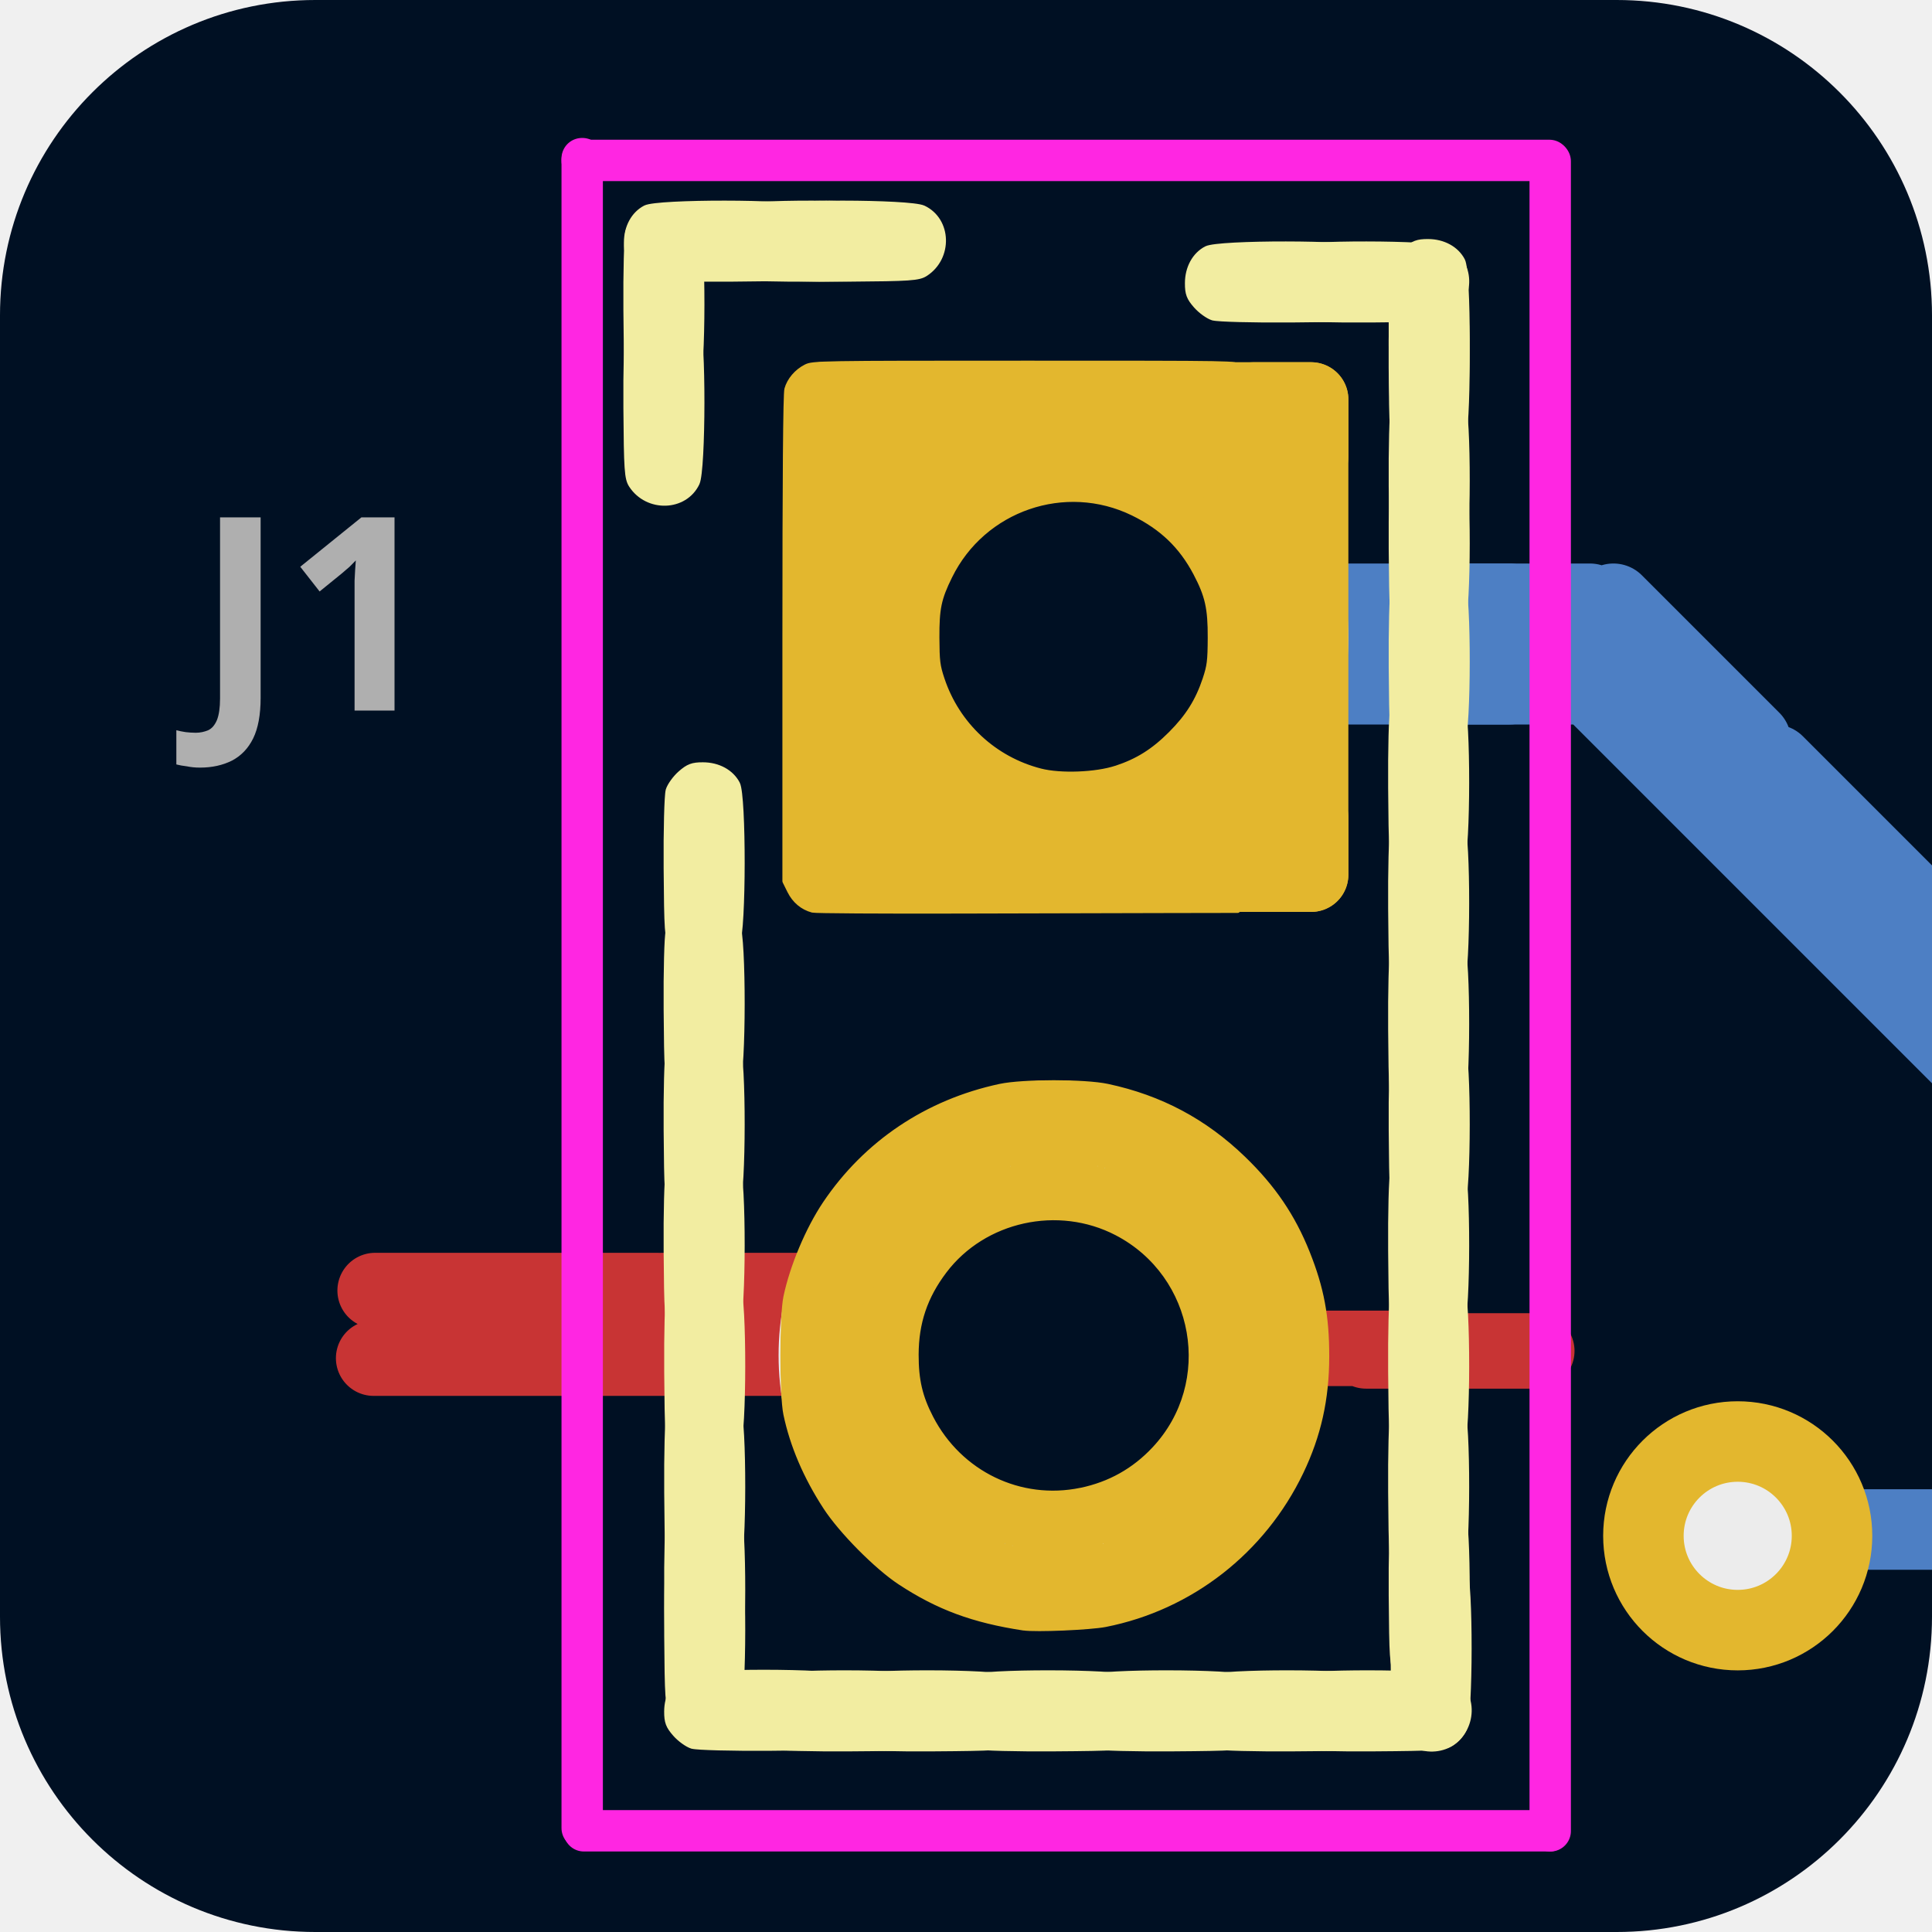
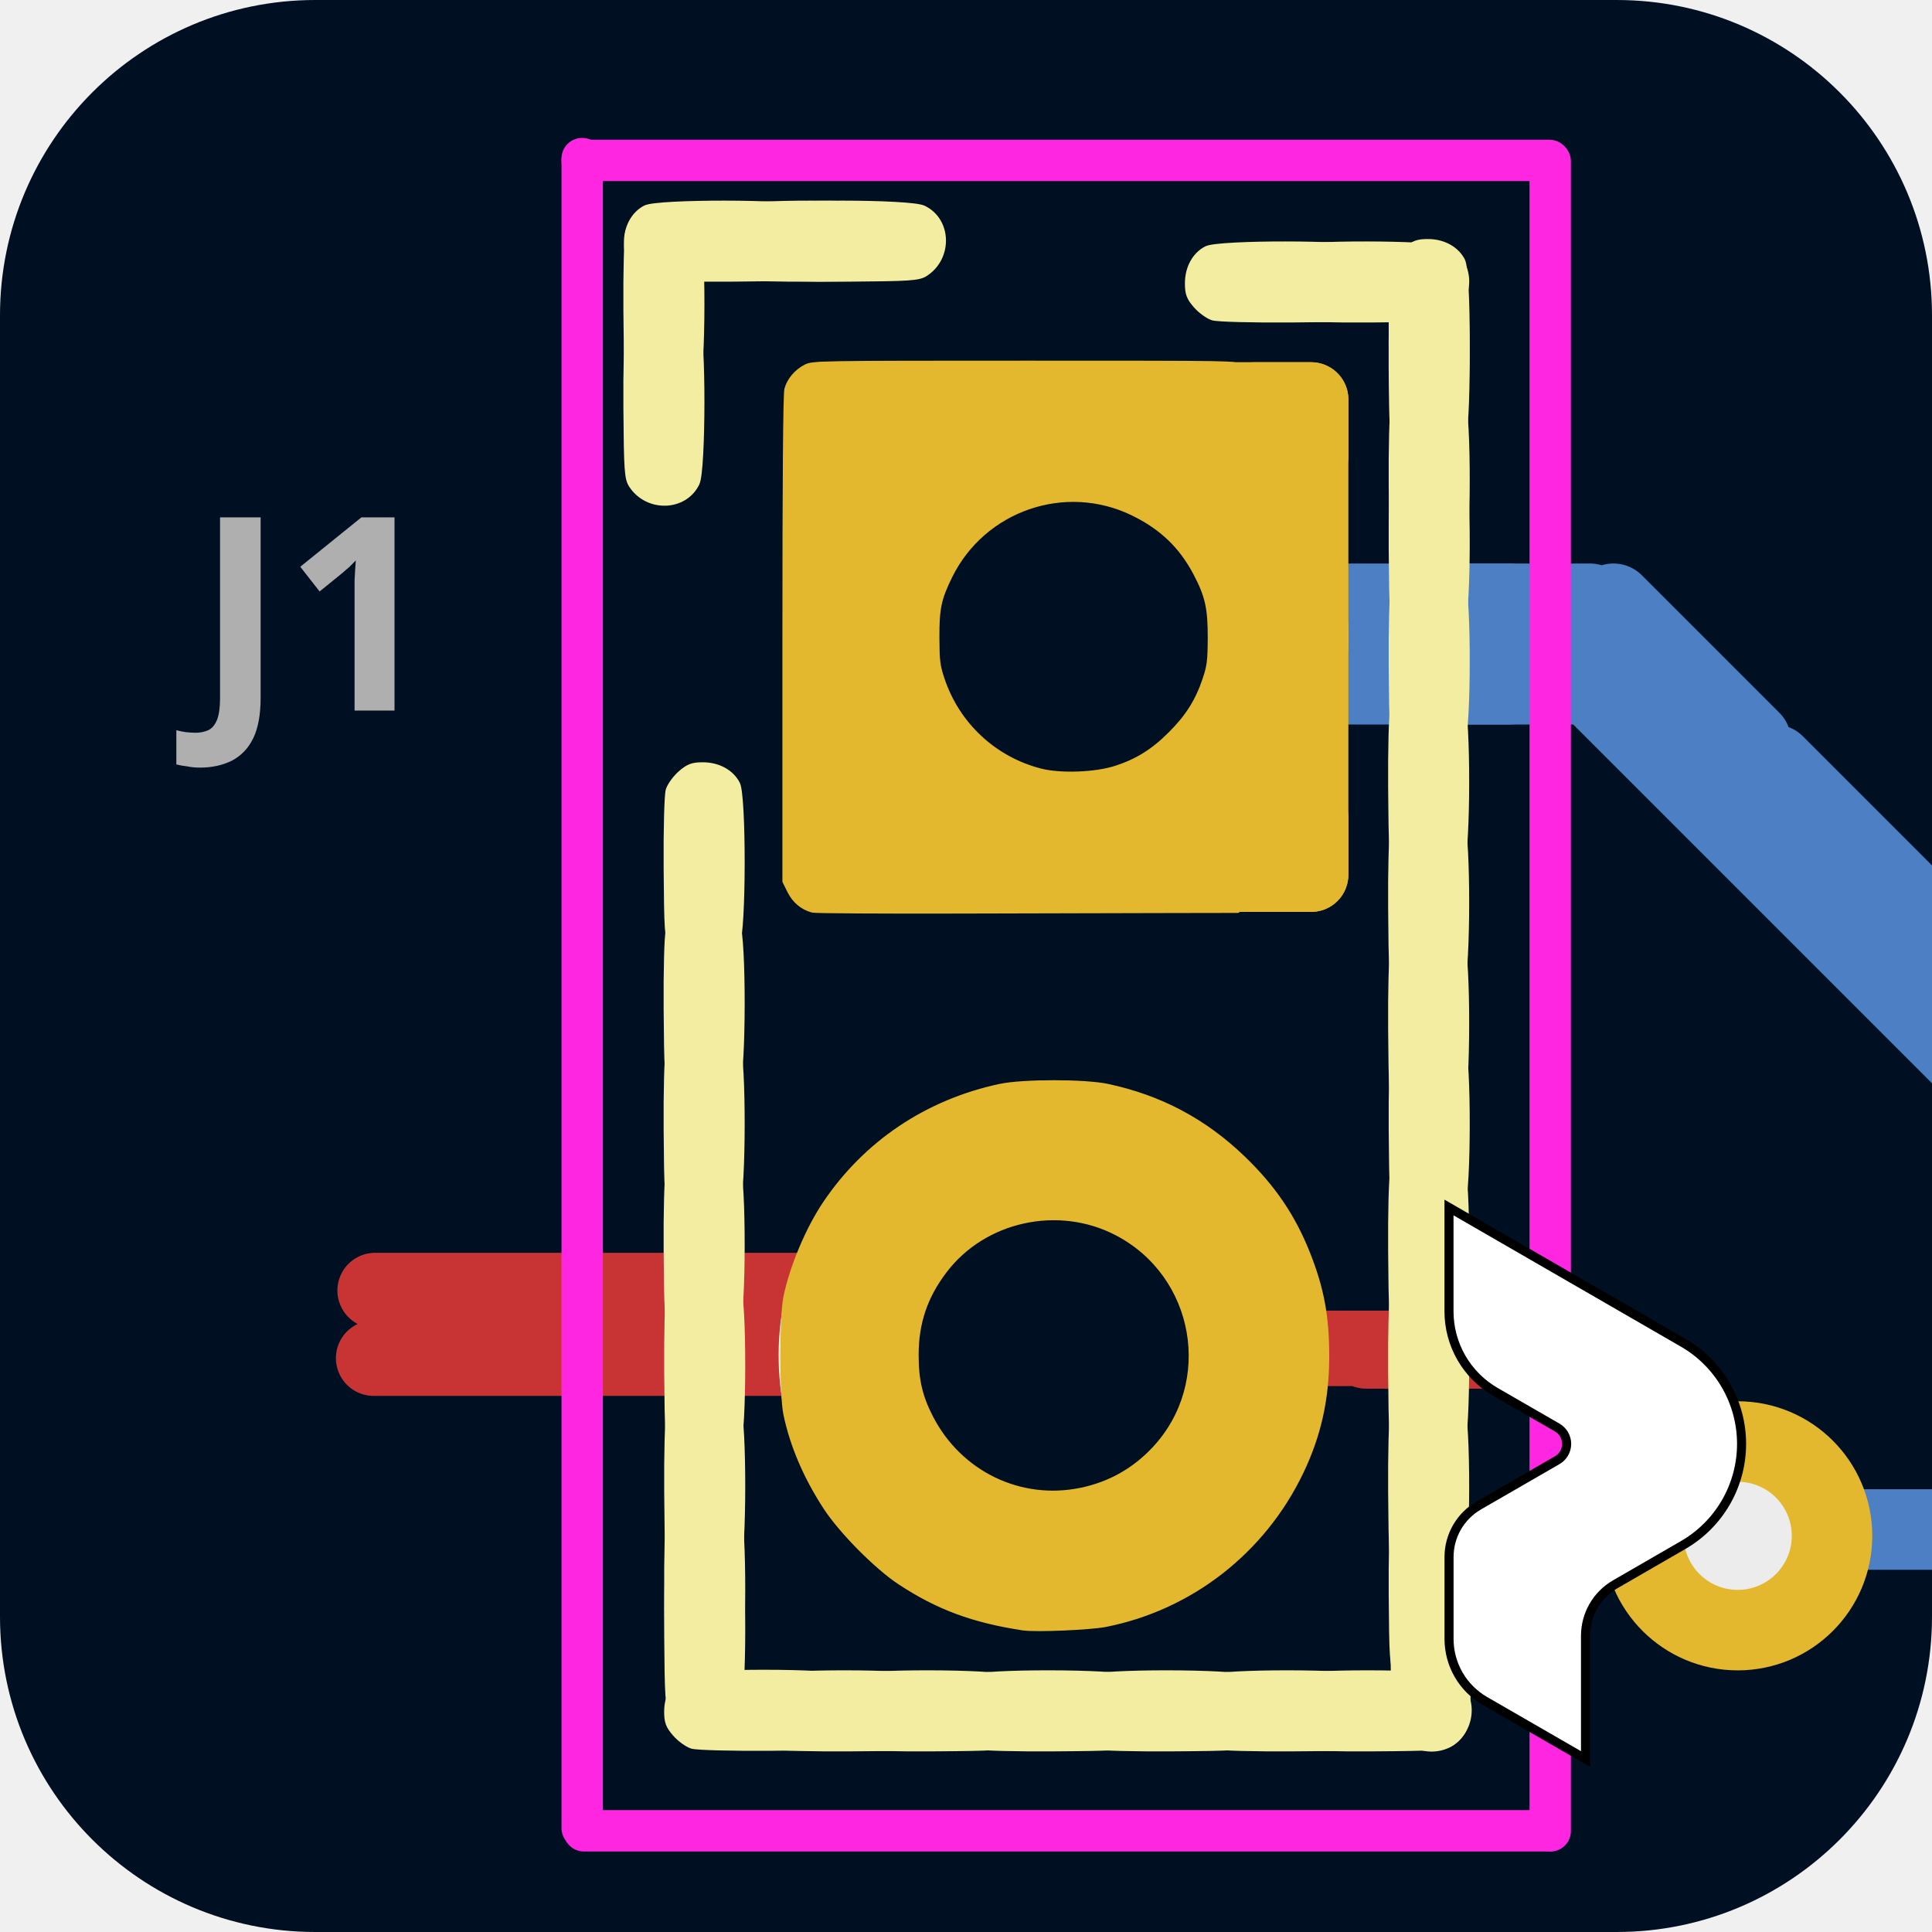
<svg xmlns="http://www.w3.org/2000/svg" data-name="Слой 1" viewBox="0 0 48 48">
  <defs>
    <clipPath id="a" clipPathUnits="userSpaceOnUse">
      <rect width="48" height="48" fill="#e5d7c7" stroke-linejoin="round" stroke-width="2" rx="7.834" />
    </clipPath>
  </defs>
  <g clip-path="url(#clipPath909)">
    <g clip-path="url(#a)">
      <rect width="48" height="48" fill="#001023" rx="7.834" />
      <text xml:space="preserve" x="4.914" y="17.522" fill="#AFAFAF" stroke-width=".319" font-family="sans-serif" font-size="6.678" font-weight="700" letter-spacing="0" style="line-height:1.25;-inkscape-font-specification:&quot;sans-serif, Bold&quot;;font-variant-ligatures:normal;font-variant-caps:normal;font-variant-numeric:normal;font-variant-east-asian:normal" transform="scale(.99259 1.00747)" word-spacing="0">
        <tspan x="4.914" y="17.522">J1</tspan>
      </text>
      <path fill="#4D7FC4" stroke="#4D7FC4" stroke-linecap="round" stroke-linejoin="round" stroke-width="2" d="M32.67 15H37.5m-4.83 2H37.5" class="cls-2" />
      <path fill="#C83434" stroke="#C83434" stroke-linecap="round" stroke-linejoin="round" stroke-width="1.875" d="M35.122 33.5h-4.243m7.302.063h-4.243m-13.257-1.5h-4.243m4.243 1.68h-4.243m.572 0H12.766m3.571-1.68h-4.243m1.469 0H9.32m4.207 1.68H9.283" class="cls-2" />
      <path fill="#4D7FC4" stroke="#4D7FC4" stroke-linecap="round" stroke-linejoin="round" stroke-width="2" d="M44.5 38h4.83" class="cls-2" />
      <ellipse cx="43.173" cy="38.157" fill="#ECECEC" stroke="#E3B72E" stroke-linejoin="round" stroke-width="2" rx="2.343" ry="2.343" />
      <g fill="none" stroke="#ECECEC" stroke-linejoin="round" transform="translate(-2 1)">
        <circle cx="28.172" cy="32.672" r="5.828" stroke-width="2" />
        <circle cx="28.172" cy="32.672" r="4.121" stroke-width="1.414" />
      </g>
      <path fill="#F2EDA1" stroke="#F2EDA1" stroke-linejoin="round" stroke-width=".166" d="M32.141 7.88c-.115-.034-.301-.168-.414-.297-.168-.191-.206-.291-.205-.547 0-.373.175-.693.458-.84.299-.155 3.629-.151 3.956.004.621.295.65 1.204.05 1.597-.163.107-.369.121-1.909.132-.95.007-1.821-.016-1.935-.05z" />
      <path fill="#F2EDA1" stroke="#F2EDA1" stroke-linejoin="round" stroke-width=".166" d="M30.141 7.88c-.115-.034-.301-.168-.414-.297-.168-.191-.206-.291-.205-.547 0-.373.175-.693.458-.84.299-.155 3.629-.151 3.956.004.621.295.65 1.204.05 1.597-.163.107-.369.121-1.909.132-.95.007-1.821-.016-1.935-.05zM24.264 43.38c-.115-.034-.301-.168-.414-.297-.168-.191-.206-.291-.205-.547 0-.373.175-.693.458-.84.299-.155 3.629-.151 3.956.004.621.295.65 1.204.05 1.597-.163.107-.369.121-1.909.132-.95.007-1.821-.016-1.935-.05z" />
      <path fill="#F2EDA1" stroke="#F2EDA1" stroke-linejoin="round" stroke-width=".166" d="M27.203 43.38c-.115-.034-.301-.168-.414-.297-.168-.191-.206-.291-.205-.547 0-.373.175-.693.458-.84.299-.155 3.629-.151 3.956.004.621.295.65 1.204.05 1.597-.163.107-.369.121-1.909.132-.95.007-1.821-.016-1.935-.05zm-5.939 0c-.115-.034-.301-.168-.414-.297-.168-.191-.206-.291-.205-.547 0-.373.175-.693.458-.84.299-.155 3.629-.151 3.956.004.621.295.65 1.204.05 1.597-.163.107-.369.121-1.909.132-.95.007-1.821-.016-1.935-.05z" />
      <path fill="#F2EDA1" stroke="#F2EDA1" stroke-linejoin="round" stroke-width=".166" d="M19.203 43.38c-.115-.034-.301-.168-.414-.297-.168-.191-.206-.291-.205-.547 0-.373.175-.693.458-.84.299-.155 3.629-.151 3.956.004.621.295.65 1.204.05 1.597-.163.107-.369.121-1.909.132-.95.007-1.821-.016-1.935-.05z" />
      <path fill="#F2EDA1" stroke="#F2EDA1" stroke-linejoin="round" stroke-width=".166" d="M17.203 43.366c-.115-.034-.301-.168-.414-.297-.168-.191-.206-.291-.205-.547 0-.373.175-.693.458-.84.299-.155 3.629-.151 3.956.004.621.295.65 1.204.05 1.597-.163.107-.369.121-1.909.132-.95.007-1.821-.016-1.935-.05zm13 .014c-.115-.034-.301-.168-.414-.297-.168-.191-.206-.291-.205-.547 0-.373.175-.693.458-.84.299-.155 3.629-.151 3.956.004.621.295.65 1.204.05 1.597-.163.107-.369.121-1.909.132-.95.007-1.821-.016-1.935-.05z" />
      <path fill="#F2EDA1" stroke="#F2EDA1" stroke-linejoin="round" stroke-width=".166" d="M32.203 43.38c-.115-.034-.301-.168-.414-.297-.168-.191-.206-.291-.205-.547 0-.373.175-.693.458-.84.299-.155 3.629-.151 3.956.004.621.295.65 1.204.05 1.597-.163.107-.369.121-1.909.132-.95.007-1.821-.016-1.935-.05zm-16-36.514c-.115-.034-.301-.168-.414-.297-.168-.191-.206-.291-.205-.547 0-.373.175-.693.458-.84.299-.155 3.629-.151 3.956.004.621.295.65 1.204.05 1.597-.163.107-.369.121-1.909.132-.95.007-1.821-.016-1.935-.05z" />
      <path fill="#F2EDA1" stroke="#F2EDA1" stroke-linejoin="round" stroke-width=".166" d="M18.357 6.866c-.115-.034-.301-.168-.414-.297-.168-.191-.206-.291-.205-.547 0-.373.175-.693.458-.84.299-.155 3.629-.151 3.956.004.621.295.65 1.204.05 1.597-.163.107-.369.121-1.909.132-.95.007-1.821-.016-1.935-.05z" />
      <path fill="#F2EDA1" stroke="#F2EDA1" stroke-linejoin="round" stroke-width=".166" d="M19.141 6.866c-.115-.034-.301-.168-.414-.297-.168-.191-.206-.291-.205-.547 0-.373.175-.693.458-.84.299-.155 3.629-.151 3.956.004.621.295.65 1.204.05 1.597-.163.107-.369.121-1.909.132-.95.007-1.821-.016-1.935-.05zm15.492.336c.034-.115.168-.301.297-.414.191-.168.291-.206.547-.205.373 0.0.693.175.84.458.155.299.151 3.629-.004 3.956-.295.621-1.204.65-1.597.05-.107-.163-.121-.369-.132-1.909-.007-.95.016-1.821.05-1.935z" />
      <path fill="#F2EDA1" stroke="#F2EDA1" stroke-linejoin="round" stroke-width=".166" d="M34.634 6.641c.034-.115.168-.301.297-.414.191-.168.291-.206.547-.205.373 0.0.693.175.84.458.155.299.151 3.629-.004 3.956-.295.621-1.204.65-1.597.05-.107-.163-.121-.369-.132-1.909-.007-.95.016-1.821.05-1.935z" />
      <path fill="#F2EDA1" stroke="#F2EDA1" stroke-linejoin="round" stroke-width=".166" d="M34.634 10.141c.034-.115.168-.301.297-.414.191-.168.291-.206.547-.205.373 0.0.693.175.84.458.155.299.151 3.629-.004 3.956-.295.621-1.204.65-1.597.05-.107-.163-.121-.369-.132-1.909-.007-.95.016-1.821.05-1.935z" />
      <g fill="none" stroke="#ECECEC" stroke-linejoin="round" transform="translate(-1.5 -16.84344)">
        <circle cx="28.172" cy="32.672" r="5.828" stroke-width="2" />
        <circle cx="28.172" cy="32.672" r="4.121" stroke-width="1.414" />
      </g>
      <path fill="#E3B72E" stroke="#E3B72E" stroke-linejoin="round" stroke-width="1.86" d="M20.43 20.312h12.14v1.414H20.43zm-0-10.383h12.14v1.414H20.43z" />
      <path fill="#E3B72E" stroke="#E3B72E" stroke-linejoin="round" stroke-width="1.844" d="M31.148 21.734V9.922h1.43v11.812z" />
      <path fill="none" stroke="#ECECEC" stroke-linejoin="round" stroke-width="1.844" d="M20.422 21.734V9.922h1.43v11.812z" />
      <path fill="#4D7FC4" stroke="#4D7FC4" stroke-linecap="round" stroke-linejoin="round" stroke-width="2" d="M34.67 15H39.5m-3.83 2H40.5m-.415-2L43.5 18.415m-4.415-1.831L42.5 20m-.415-.415L45.5 23m-1.415-1.415L47.5 25m-.915-.915L50 27.5m-3.415-5.415L50 25.5M44.085 19 47.5 22.415" class="cls-2" />
      <path fill="#F2EDA1" stroke="#F2EDA1" stroke-linejoin="round" stroke-width=".166" d="M34.634 11.703c.034-.115.168-.301.297-.414.191-.168.291-.206.547-.205.373 0.0.693.175.84.458.155.299.151 3.629-.004 3.956-.295.621-1.204.65-1.597.05-.107-.163-.121-.369-.132-1.909-.007-.95.016-1.821.05-1.935z" />
      <path fill="#F2EDA1" stroke="#F2EDA1" stroke-linejoin="round" stroke-width=".166" d="M34.634 14.641c.034-.115.168-.301.297-.414.191-.168.291-.206.547-.205.373 0.0.693.175.84.458.155.299.151 3.629-.004 3.956-.295.621-1.204.65-1.597.05-.107-.163-.121-.369-.132-1.909-.007-.95.016-1.821.05-1.935z" />
      <path fill="#F2EDA1" stroke="#F2EDA1" stroke-linejoin="round" stroke-width=".166" d="M34.62 17.641c.034-.115.168-.301.297-.414.191-.168.291-.206.547-.205.373 0.0.693.175.84.458.155.299.151 3.629-.004 3.956-.295.621-1.204.65-1.597.05-.107-.163-.121-.369-.132-1.909-.007-.95.016-1.821.05-1.935z" />
      <path fill="#F2EDA1" stroke="#F2EDA1" stroke-linejoin="round" stroke-width=".166" d="M34.62 20.641c.034-.115.168-.301.297-.414.191-.168.291-.206.547-.205.373 0.0.693.175.84.458.155.299.151 3.629-.004 3.956-.295.621-1.204.65-1.597.05-.107-.163-.121-.369-.132-1.909-.007-.95.016-1.821.05-1.935z" />
      <path fill="#F2EDA1" stroke="#F2EDA1" stroke-linejoin="round" stroke-width=".166" d="M34.62 23.641c.034-.115.168-.301.297-.414.191-.168.291-.206.547-.205.373 0.0.693.175.84.458.155.299.151 3.629-.004 3.956-.295.621-1.204.65-1.597.05-.107-.163-.121-.369-.132-1.909-.007-.95.016-1.821.05-1.935z" />
      <path fill="#F2EDA1" stroke="#F2EDA1" stroke-linejoin="round" stroke-width=".166" d="M34.634 26.141c.034-.115.168-.301.297-.414.191-.168.291-.206.547-.205.373 0.0.693.175.84.458.155.299.151 3.629-.004 3.956-.295.621-1.204.65-1.597.05-.107-.163-.121-.369-.132-1.909-.007-.95.016-1.821.05-1.935z" />
      <path fill="#F2EDA1" stroke="#F2EDA1" stroke-linejoin="round" stroke-width=".166" d="M34.62 29.141c.034-.115.168-.301.297-.414.191-.168.291-.206.547-.205.373 0.0.693.175.84.458.155.299.151 3.629-.004 3.956-.295.621-1.204.65-1.597.05-.107-.163-.121-.369-.132-1.909-.007-.95.016-1.821.05-1.935z" />
      <path fill="#F2EDA1" stroke="#F2EDA1" stroke-linejoin="round" stroke-width=".166" d="M34.62 32.141c.034-.115.168-.301.297-.414.191-.168.291-.206.547-.205.373 0.0.693.175.84.458.155.299.151 3.629-.004 3.956-.295.621-1.204.65-1.597.05-.107-.163-.121-.369-.132-1.909-.007-.95.016-1.821.05-1.935z" />
      <path fill="#F2EDA1" stroke="#F2EDA1" stroke-linejoin="round" stroke-width=".166" d="M34.62 35.141c.034-.115.168-.301.297-.414.191-.168.291-.206.547-.205.373 0.0.693.175.84.458.155.299.151 3.629-.004 3.956-.295.621-1.204.65-1.597.05-.107-.163-.121-.369-.132-1.909-.007-.95.016-1.821.05-1.935z" />
      <path fill="#F2EDA1" stroke="#F2EDA1" stroke-linejoin="round" stroke-width=".166" d="M34.634 37.703c.034-.115.168-.301.297-.414.191-.168.291-.206.547-.205.373 0.0.693.175.84.458.155.299.151 3.629-.004 3.956-.295.621-1.204.65-1.597.05-.107-.163-.121-.369-.132-1.909-.007-.95.016-1.821.05-1.935z" />
      <path fill="#F2EDA1" stroke="#F2EDA1" stroke-linejoin="round" stroke-width=".166" d="M34.681 39.156c.034-.115.168-.301.297-.414.191-.168.291-.206.547-.205.373 0.0.693.175.84.458.155.299.151 3.629-.004 3.956-.295.621-1.204.65-1.597.05-.107-.163-.121-.369-.132-1.909-.007-.95.016-1.821.05-1.935zm-18.047-7.014c.034-.115.168-.301.297-.414.191-.168.291-.206.547-.205.373 0.0.693.175.84.458.155.299.151 3.629-.004 3.956-.295.621-1.204.65-1.597.05-.107-.163-.121-.369-.132-1.909-.007-.95.016-1.821.05-1.935z" />
      <path fill="#F2EDA1" stroke="#F2EDA1" stroke-linejoin="round" stroke-width=".166" d="M16.634 35.141c.034-.115.168-.301.297-.414.191-.168.291-.206.547-.205.373 0.0.693.175.84.458.155.299.151 3.629-.004 3.956-.295.621-1.204.65-1.597.05-.107-.163-.121-.369-.132-1.909-.007-.95.016-1.821.05-1.935z" />
      <path fill="#F2EDA1" stroke="#F2EDA1" stroke-linejoin="round" stroke-width=".166" d="M16.634 37.703c.034-.115.168-.301.297-.414.191-.168.291-.206.547-.205.373 0.0.693.175.84.458.155.299.151 3.629-.004 3.956-.295.621-1.204.65-1.597.05-.107-.163-.121-.369-.132-1.909-.007-.95.016-1.821.05-1.935z" />
      <path fill="#F2EDA1" stroke="#F2EDA1" stroke-linejoin="round" stroke-width=".166" d="M16.634 38.703c.034-.115.168-.301.297-.414.191-.168.291-.206.547-.205.373 0.0.693.175.84.458.155.299.151 3.629-.004 3.956-.295.621-1.204.65-1.597.05-.107-.163-.121-.369-.132-1.909-.007-.95.016-1.821.05-1.935zm-.014-9.561c.034-.115.168-.301.297-.414.191-.168.291-.206.547-.205.373 0.0.693.175.84.458.155.299.151 3.629-.004 3.956-.295.621-1.204.65-1.597.05-.107-.163-.121-.369-.132-1.909-.007-.95.016-1.821.05-1.935z" />
      <path fill="#F2EDA1" stroke="#F2EDA1" stroke-linejoin="round" stroke-width=".166" d="M16.62 26.141c.034-.115.168-.301.297-.414.191-.168.291-.206.547-.205.373 0.0.693.175.84.458.155.299.151 3.629-.004 3.956-.295.621-1.204.65-1.597.05-.107-.163-.121-.369-.132-1.909-.007-.95.016-1.821.05-1.935z" />
      <path fill="#F2EDA1" stroke="#F2EDA1" stroke-linejoin="round" stroke-width=".166" d="M16.62 23.141c.034-.115.168-.301.297-.414.191-.168.291-.206.547-.205.373 0.0.693.175.84.458.155.299.151 3.629-.004 3.956-.295.621-1.204.65-1.597.05-.107-.163-.121-.369-.132-1.909-.007-.95.016-1.821.05-1.935z" />
      <path fill="#F2EDA1" stroke="#F2EDA1" stroke-linejoin="round" stroke-width=".166" d="M16.62 19.641c.034-.115.168-.301.297-.414.191-.168.291-.206.547-.205.373 0.0.693.175.84.458.155.299.151 3.629-.004 3.956-.295.621-1.204.65-1.597.05-.107-.163-.121-.369-.132-1.909-.007-.95.016-1.821.05-1.935zm-1-13.878c.034-.115.168-.301.297-.414.191-.168.291-.206.547-.205.373 0.0.693.175.84.458.155.299.151 3.629-.004 3.956-.295.621-1.204.65-1.597.05-.107-.163-.121-.369-.132-1.909-.007-.95.016-1.821.05-1.935z" />
      <path fill="#F2EDA1" stroke="#F2EDA1" stroke-linejoin="round" stroke-width=".166" d="M15.62 8.203c.034-.115.168-.301.297-.414.191-.168.291-.206.547-.205.373 0.0.693.175.84.458.155.299.151 3.629-.004 3.956-.295.621-1.204.65-1.597.05-.107-.163-.121-.369-.132-1.909-.007-.95.016-1.821.05-1.935z" />
      <path fill="#FF26E2" stroke="#FF26E2" stroke-linejoin="round" stroke-width="1.009" d="M14.455 3.976h24.04v.019h-24.04z" />
      <path fill="#FF26E2" stroke="#FF26E2" stroke-linejoin="round" stroke-width="1.009" d="M14.505 45.476h23.991v.019H14.505z" />
      <path fill="#FF26E2" stroke="#FF26E2" stroke-linejoin="round" stroke-width="1.017" d="M38.509 45.491V4.009h.011v41.483zm-24.05-.072V3.936h.011v41.483z" />
      <path fill="#E3B72E" stroke="#E3B72E" stroke-linejoin="round" stroke-width=".125" d="M20.186 22.611c-.247-.066-.444-.231-.565-.474l-.12-.242 0-6.026c0-4.001.017-6.085.049-6.2.062-.225.244-.439.471-.554.175-.089.312-.092 5.49-.092 5.248 0 5.309.001 5.164.09-.207.126-.379.368-.435.614-.027.116-.049.783-.05 1.496l-.001 1.286-.129-.113-.129-.113.129.143.129.143v6.552l-.129.143-.129.143.129-.113.129-.113v1.289c0 1.523.024 1.655.351 1.956l.21.193-1.722.003c-.947.002-3.296.008-5.22.013-1.924.005-3.553-.005-3.62-.023zm2.942-3.533c-.148-.168-.28-.305-.292-.305-.025 0 .096.144.365.434.268.289.217.199-.072-.129zm4.599.008c.536-.176.93-.422 1.359-.852.428-.428.674-.82.854-1.359.11-.332.125-.451.128-1.031.003-.732-.067-1.046-.36-1.602-.358-.679-.842-1.142-1.559-1.492-1.685-.821-3.724-.118-4.552 1.569-.272.553-.323.798-.32 1.524.003.581.017.699.128 1.031.377 1.132 1.294 1.987 2.447 2.282.497.127 1.373.094 1.875-.071zm-4.547-6.547c.153-.155.268-.281.255-.281-.013 0-.149.127-.302.281-.153.155-.268.281-.255.281.013 0 .149-.127.302-.281zm2.25 27.908c-1.251-.19-2.123-.513-3.07-1.136-.58-.382-1.459-1.269-1.848-1.867-.49-.752-.824-1.533-.987-2.31-.1-.474-.099-2.437.001-2.912.159-.756.55-1.684.974-2.316 1.014-1.508 2.535-2.528 4.345-2.915.567-.121 2.105-.121 2.672 0 1.312.28 2.411.865 3.374 1.795.738.713 1.227 1.432 1.589 2.338.353.884.483 1.58.482 2.578-.001 1.059-.201 1.955-.639 2.87-.943 1.968-2.743 3.37-4.861 3.788-.377.074-1.73.132-2.03.086zm1.02-1.974c-.161-.009-.425-.009-.586 0-.161.009-.029.017.293.017.322 0 .454-.007.293-.017zm-.984-.043c-.032-.013-.085-.013-.117 0-.032.013-.006.024.059.024.064 0 .091-.011.059-.024zm1.548 0c-.032-.013-.095-.014-.141-.002-.046.012-.02.022.058.023.077.001.115-.009.083-.022zm-1.807-.044c-.016-.016-.056-.017-.09-.004-.037.015-.026.026.028.028.049.002.077-.009.062-.025zm2.04-.003c-.032-.013-.085-.013-.117 0-.032.013-.006.024.059.024.064 0 .091-.011.059-.024zm-2.228-.044c-.016-.016-.056-.017-.09-.004-.037.015-.026.026.028.028.049.002.077-.009.062-.025zm2.438 0c-.016-.016-.056-.017-.09-.004-.037.015-.026.026.028.028.049.002.077-.009.062-.025zm-2.683-.065c-.129-.055-.203-.055-.117 0 .039.025.102.044.141.043.046-.002.038-.016-.023-.043zm-.398-.141c-.039-.025-.091-.045-.117-.045-.026 0-.015.02.023.045.039.025.091.045.117.045.026 0 .015-.02-.023-.045zm3.844-.07c.064-.037.096-.067.07-.067-.026 0-.1.03-.164.067-.064.037-.096.067-.07.067.026 0 .1-.03.164-.067zm.422-.237c0-.013-.063.009-.141.049-.077.04-.141.083-.141.096 0 .013.063-.009.141-.049.077-.04.141-.083.141-.096zm-4.828.051c0-.012-.047-.045-.105-.073-.101-.049-.102-.048-.014.022.096.077.12.087.12.051zm5.218-.303c.03-.037-.035-.007-.144.065-.11.072-.199.14-.199.151 0 .034.285-.146.343-.216zm-5.783-.065c-.038-.034-.229-.208-.424-.387l-.355-.325.393.387c.216.213.407.387.424.387.017 0 .001-.028-.037-.061zm6.002-.103c.061-.064.1-.117.087-.117-.013 0-.073.053-.134.117-.061.064-.1.117-.087.117.013 0 .073-.053.134-.117zm.572-.551c.289-.344.186-.263-.149.117-.165.187-.241.287-.169.223.072-.064.215-.217.318-.34zm-2.972.172c.719-.149 1.33-.491 1.831-1.027 1.539-1.645 1.072-4.322-.936-5.367-1.455-.757-3.303-.35-4.282.943-.483.638-.701 1.284-.703 2.08-.001.631.096 1.05.367 1.572.715 1.382 2.22 2.109 3.723 1.798zm-4.517-.465c-.069-.09-.136-.164-.149-.164-.023 0 .034.083.169.246.123.149.108.085-.02-.082zm7.767-.059c.058-.074.057-.076-.018-.018-.045.035-.082.072-.082.082 0 .039.038.014.1-.064zm.228-.34c.028-.052.04-.094.027-.094-.013 0-.046.042-.074.094-.028.052-.04.094-.027.094.013 0 .046-.042.074-.094zm-8.32-.094c-.04-.077-.083-.141-.096-.141-.013 0 .009.063.049.141.04.077.083.141.096.141.013 0-.009-.063-.049-.141zm8.487-.192c.041-.08.067-.153.056-.163-.01-.01-.054.055-.096.145-.096.202-.063.218.04.018zm-8.762-.355c-.04-.073-.073-.118-.074-.1-.003.056.106.273.127.253.011-.011-.013-.079-.053-.153zm8.97-.133c0-.026-.02-.015-.045.023s-.045.091-.045.117c0 .026.02.015.045-.023.025-.039.045-.091.045-.117zm.127-.454c-.015-.037-.026-.026-.028.028-.002.049.009.077.025.062.016-.016.017-.056.004-.09zm-9.328-.094c-.015-.037-.026-.026-.028.028-.002.049.009.077.025.062.016-.016.017-.056.004-.09zm9.375-.094c-.015-.037-.026-.026-.028.028-.002.049.009.077.025.062.016-.016.017-.056.004-.09zm-9.423-.144c-.013-.032-.024-.006-.024.059 0 .064.011.091.024.059.013-.032.013-.085 0-.117zm9.469-.094c-.013-.032-.024-.006-.024.059 0 .064.011.091.024.059.013-.032.013-.085 0-.117zm-9.514-.211c-.012-.045-.021-.008-.021.082 0 .09.01.127.021.082.012-.045.012-.119 0-.164zm9.563-.164c-.011-.058-.02-.011-.02.105 0 .116.009.163.02.105.011-.058.011-.153 0-.211zm-9.608-.727c-.009-.148-.017-.027-.017.27 0 .296.008.418.017.27.009-.148.009-.391 0-.539zm9.656.094c-.01-.097-.018-.018-.018.176 0 .193.008.272.018.176.01-.097.01-.255 0-.352zm-.048-.492c-.011-.058-.021-.022-.021.081-.001.103.009.151.02.106.012-.045.012-.129.001-.188zm-9.563-.117c-.012-.046-.022-.02-.023.058-.001.077.009.115.022.083.013-.032.014-.095.002-.141zm9.507-.247c-.018-.107-.042-.185-.053-.173-.011.011-.006.108.011.216.017.107.041.185.053.173.012-.012.007-.109-.011-.216zm-9.461-.012c-.013-.032-.024-.006-.024.059 0 .064.011.091.024.059.013-.032.013-.085 0-.117zm.048-.185c-.015-.037-.026-.026-.028.028-.002.049.009.077.025.062.016-.016.017-.056.004-.09zm.148-.437c-0-.026-.029.016-.065.094-.035.077-.064.172-.063.211.001.039.03-.004.065-.094.035-.09.063-.185.063-.211zm9.101.084c-.051-.08-.052-.08-.027.002.015.047.029.111.031.141.003.04.01.039.027-.002.013-.031-.001-.095-.031-.141zm-9.001-.318c0-.026-.02-.015-.045.023-.025.039-.045.091-.045.117 0 .026.02.015.045-.023.025-.039.045-.091.045-.117zm8.769-.253c-.079-.157-.154-.286-.167-.286-.012 0 .045.136.127.303.082.167.157.295.167.286.009-.009-.048-.146-.127-.303zm-8.632-.04c.055-.11.09-.199.077-.199-.027 0-.213.354-.213.404 0 .051.027.01.136-.205zm.307-.51c.096-.145.262-.361.369-.48.153-.171.161-.187.038-.076-.181.163-.662.82-.601.82.011 0 .098-.119.194-.263zm8.056.072c-.047-.079-.143-.211-.214-.293-.073-.084-.044-.022.068.144.208.309.289.392.147.149zm-.578-.727c-.141-.144-.341-.327-.444-.408-.103-.081.002.036.234.259.476.458.596.544.209.149zm-6.678-.254c.101-.103.173-.188.16-.188-.013 0-.106.084-.207.188-.101.103-.173.188-.16.188.013 0 .106-.084.207-.188zm.311-.27c.058-.074.057-.076-.018-.018-.045.035-.082.072-.082.082 0 .039.038.014.1-.064zm5.675-.07c-.027-.032-.119-.099-.205-.148-.184-.105-.153-.061.065.093.177.125.21.138.14.055zm-4.931-.389c0-.013-.084.02-.188.072s-.188.106-.188.119c0 .013.084-.02.188-.072s.188-.106.188-.119zm4.547.143c0-.028-.453-.259-.502-.256-.02.001.079.064.221.138.288.152.281.149.281.118zm-4.313-.235c.064-.037.096-.067.07-.067-.026 0-.1.03-.164.067-.064.037-.096.067-.07.067.026 0 .1-.03.164-.067zm3.703-.07c-.039-.025-.091-.045-.117-.045-.026 0-.015.02.023.045.039.025.091.045.117.045.026 0 .015-.02-.023-.045zm-3.328-.07c.09-.035.132-.064.094-.065-.039-.001-.134.028-.211.063-.181.083-.097.084.117.002zm2.847-.099c-.016-.016-.056-.017-.09-.004-.037.015-.026.026.028.028.049.002.077-.009.062-.025zm-2.344-.047c-.016-.016-.056-.017-.09-.004-.037.015-.026.026.028.028.049.002.077-.009.062-.025zm2.156 0c-.016-.016-.056-.017-.09-.004-.037.015-.026.026.028.028.049.002.077-.009.062-.025zm-1.944-.05c-.032-.013-.085-.013-.117 0-.032.013-.006.024.059.024.064 0 .091-.011.059-.024zm1.734 0c-.032-.013-.085-.013-.117 0-.032.013-.006.024.059.024.064 0 .091-.011.059-.024zm-1.335-.048c-.045-.012-.129-.012-.188-.001-.058.011-.022.021.081.021.103.001.151-.009.106-.02zm1.031 0c-.045-.012-.129-.012-.188-.001-.058.011-.022.021.081.021.103.001.151-.009.106-.02zm-.539-.045c-.032-.013-.095-.014-.141-.002-.046.012-.02.022.058.023.077.001.115-.009.083-.022z" />
    </g>
  </g>
+   <g transform="translate(36 30) scale(.15 .15)" stroke="black" stroke-width="1.5">
+     <path d="M22.611 70.931V91.35L5.932 81.722C4.13 80.682 2.635 79.186 1.594 77.384C0.554 75.583 0.007 73.539 0.007 71.459V57.88C0.007 56.153 0.462 54.456 1.325 52.96C2.189 51.465 3.431 50.222 4.927 49.359L17.927 41.853C18.401 41.579 18.796 41.185 19.07 40.711C19.343 40.236 19.488 39.698 19.488 39.15C19.488 38.602 19.343 38.064 19.07 37.589C18.796 37.115 18.401 36.721 17.927 36.447L7.7 30.547C5.359 29.197 3.416 27.254 2.064 24.914C0.712 22.574 0.001 19.92 0 17.218V0L22.6 13.051L38.785 22.396C41.726 24.094 44.168 26.536 45.867 29.477C47.565 32.419 48.459 35.755 48.459 39.151C48.459 42.547 47.565 45.883 45.867 48.825C44.168 51.766 41.726 54.208 38.785 55.906L27.527 62.41C26.032 63.274 24.791 64.516 23.928 66.012C23.065 67.508 22.611 69.204 22.611 70.931Z" fill="white" />
+   </g>
</svg>
